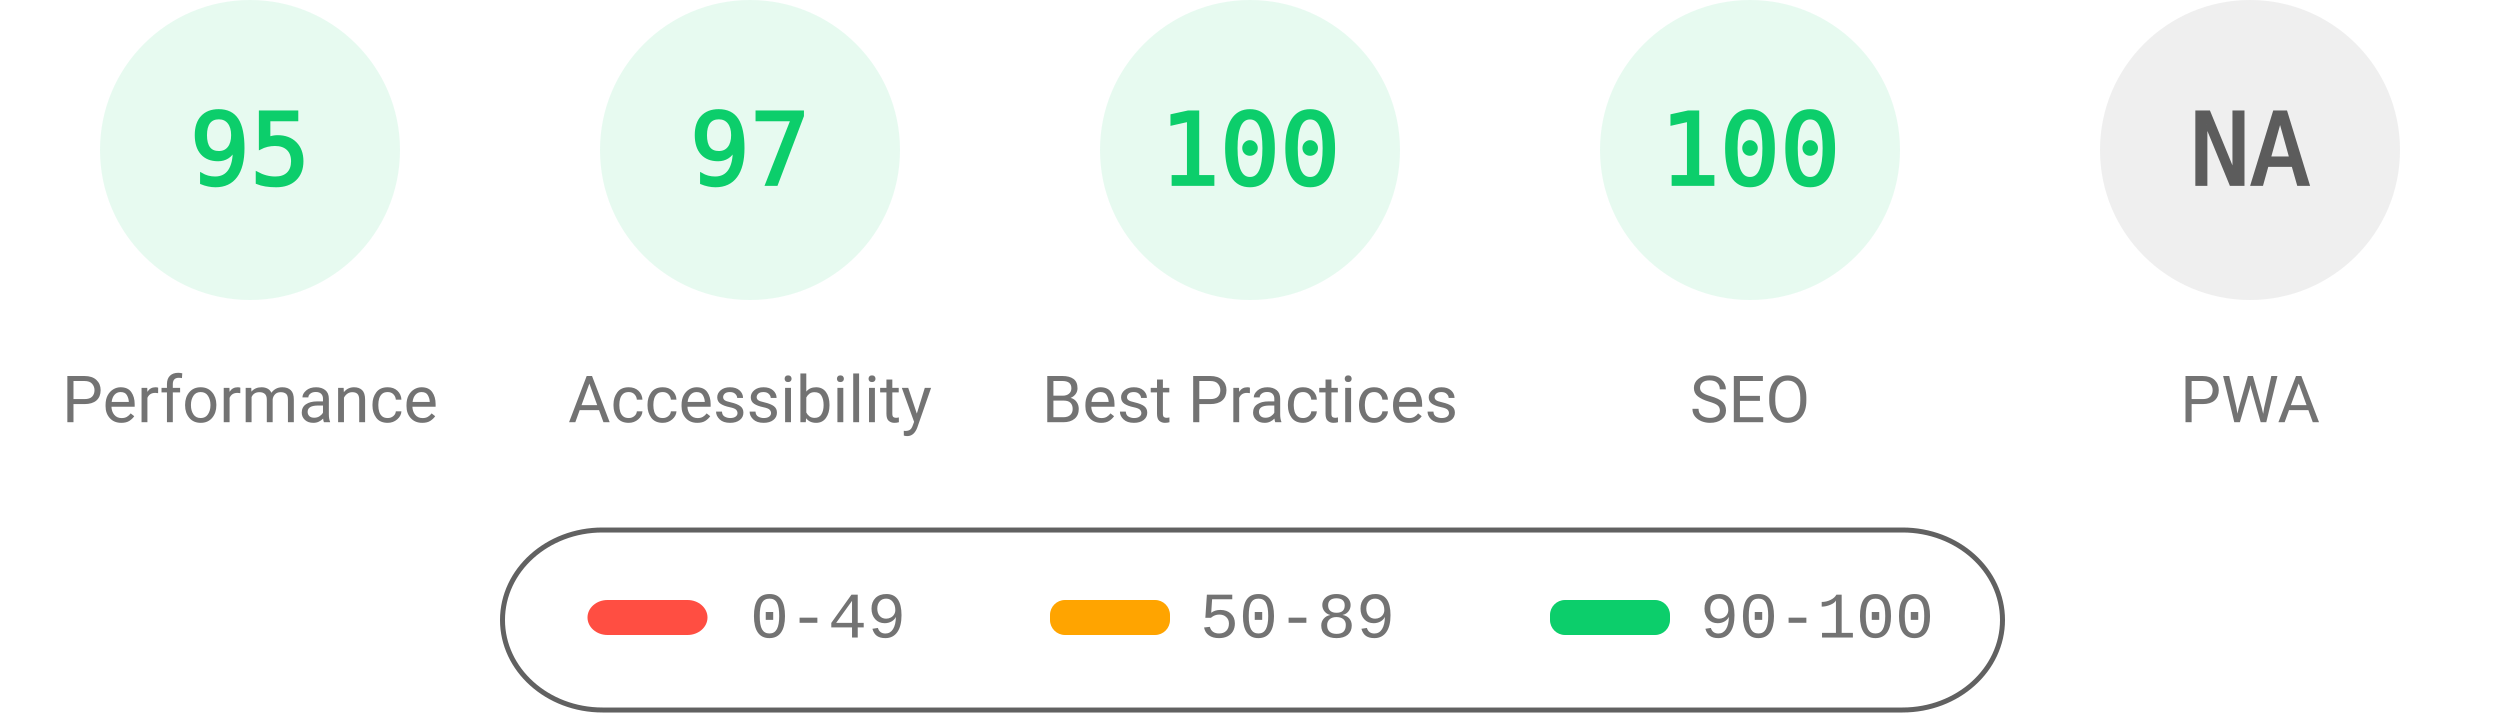
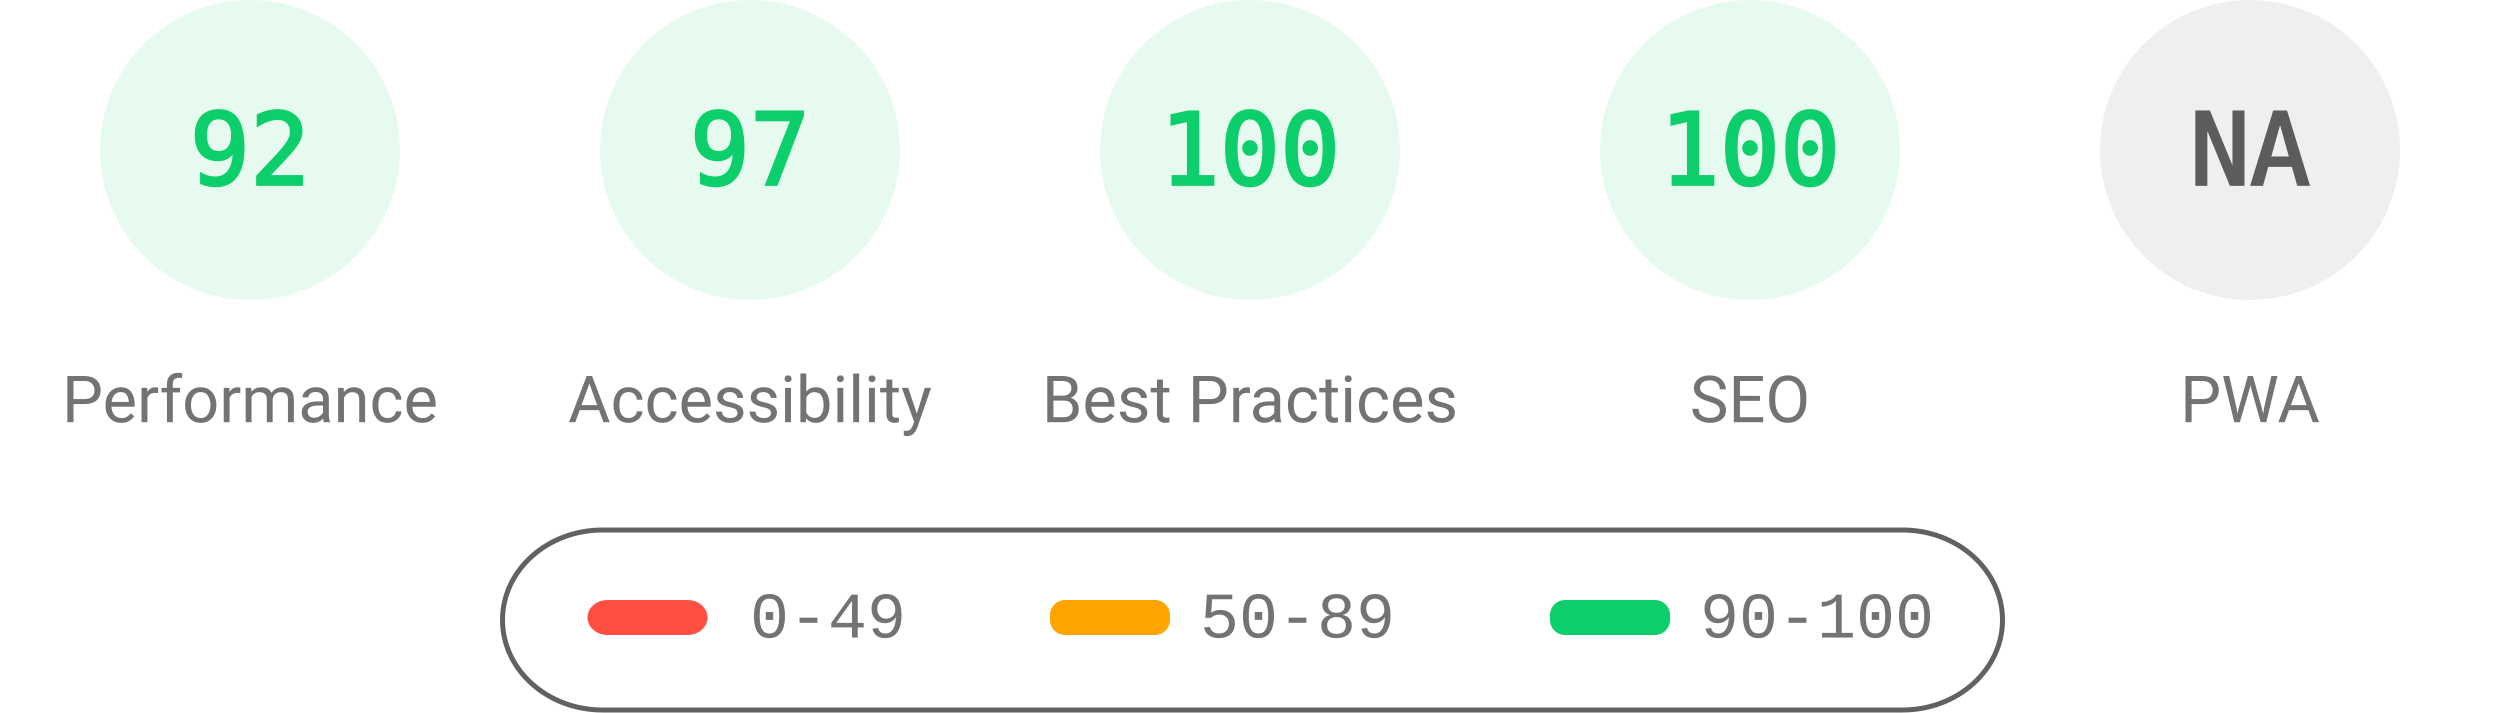
<svg xmlns="http://www.w3.org/2000/svg" fill="none" width="1000" height="285">
  <style>.gauge-base{opacity:.1}.gauge-arc{fill:none;animation-delay:250ms;stroke-linecap:round;transform:rotate(-90deg);transform-origin:100px 60px;animation:load-gauge 1s ease forwards}.guage-text{font-size:40px;font-family:monospace;text-align:center}.guage-red{color:#ff4e42;fill:#ff4e42;stroke:#ff4e42}.guage-orange{color:#ffa400;fill:#ffa400;stroke:#ffa400}.guage-green{color:#0cce6b;fill:#0cce6b;stroke:#0cce6b}.guage-undefined{color:#5c5c5c;fill:#5c5c5c;stroke:#5c5c5c}.guage-title{color:#737373;fill:#737373;stroke:none;font-size:26px;line-height:26px;font-family:Roboto,Halvetica,Arial,sans-serif}@keyframes load-gauge{from{stroke-dasharray:0 352.858}}</style>
  <svg class="guage-div guage-perf guage-green" viewBox="0 0 200 200" width="200" height="200">
    <circle class="gauge-base" r="56" cx="100" cy="60" stroke-width="8" />
-     <circle class="gauge-arc guage-arc-1" r="56" cx="100" cy="60" stroke-width="8" style="stroke-dasharray:334.265,351.858" />
-     <text class="guage-text" x="100" y="60" alignment-baseline="central" dominant-baseline="central" text-anchor="middle">95</text>
+     <circle class="gauge-arc guage-arc-1" r="56" cx="100" cy="60" stroke-width="8" style="stroke-dasharray:323.709,351.858" />
+     <text class="guage-text" x="100" y="60" alignment-baseline="central" dominant-baseline="central" text-anchor="middle">92</text>
    <text class="guage-title" x="100" y="160" alignment-baseline="central" dominant-baseline="central" text-anchor="middle">Performance</text>
  </svg>
  <svg class="guage-div guage-acc guage-green" viewBox="0 0 200 200" width="200" height="200" x="200">
    <circle class="gauge-base" r="56" cx="100" cy="60" stroke-width="8" />
    <circle class="gauge-arc guage-arc-2" r="56" cx="100" cy="60" stroke-width="8" style="stroke-dasharray:341.302,351.858" />
    <text class="guage-text" x="100" y="60" alignment-baseline="central" dominant-baseline="central" text-anchor="middle">97</text>
    <text class="guage-title" x="100" y="160" alignment-baseline="central" dominant-baseline="central" text-anchor="middle">Accessibility</text>
  </svg>
  <svg class="guage-div guage-best guage-green" viewBox="0 0 200 200" width="200" height="200" x="400">
    <circle class="gauge-base" r="56" cx="100" cy="60" stroke-width="8" />
    <circle class="gauge-arc guage-arc-3" r="56" cx="100" cy="60" stroke-width="8" style="stroke-dasharray:351.858,351.858" />
    <text class="guage-text" x="100" y="60" alignment-baseline="central" dominant-baseline="central" text-anchor="middle">100</text>
    <text class="guage-title" x="100" y="160" alignment-baseline="central" dominant-baseline="central" text-anchor="middle">Best Practices</text>
  </svg>
  <svg class="guage-div guage-seo guage-green" viewBox="0 0 200 200" width="200" height="200" x="600">
    <circle class="gauge-base" r="56" cx="100" cy="60" stroke-width="8" />
    <circle class="gauge-arc guage-arc-4" r="56" cx="100" cy="60" stroke-width="8" style="stroke-dasharray:351.858,351.858" />
    <text class="guage-text" x="100" y="60" alignment-baseline="central" dominant-baseline="central" text-anchor="middle">100</text>
    <text class="guage-title" x="100" y="160" alignment-baseline="central" dominant-baseline="central" text-anchor="middle">SEO</text>
  </svg>
  <svg class="guage-div guage-pwa guage-undefined" viewBox="0 0 200 200" width="200" height="200" x="800">
    <circle class="gauge-base" r="56" cx="100" cy="60" stroke-width="8" />
    <circle class="gauge-arc guage-arc-4" r="56" cx="100" cy="60" stroke-width="8" style="stroke-dasharray:351.858,351.858" />
    <text class="guage-text" x="100" y="60" alignment-baseline="central" dominant-baseline="central" text-anchor="middle">NA</text>
    <text class="guage-title" x="100" y="160" alignment-baseline="central" dominant-baseline="central" text-anchor="middle">PWA</text>
  </svg>
  <svg width="604" height="76" x="200" y="210">
    <path fill="none" id="canvas_background" d="M-1-1h604v80H-1z" />
    <rect fill-opacity="0" stroke="#616161" stroke-width="2" rx="40" id="svg_2" height="72" width="600" y="2" x="1" fill="#000" />
    <rect stroke="#000" rx="8" id="svg_3" height="14" width="48" y="30" x="35" stroke-opacity="null" stroke-width="0" fill="#ff4e42" />
    <rect stroke="#000" rx="6" id="svg_4" height="14" width="48" y="30" x="220" stroke-opacity="null" stroke-width="0" fill="#ffa400" />
    <rect stroke="#000" rx="6" id="svg_5" height="14" width="48" y="30" x="420" stroke-opacity="null" stroke-width="0" fill="#0cce6b" />
    <text xml:space="preserve" text-anchor="start" font-family="'Courier New', Courier, monospace" font-size="26" id="svg_6" y="45" x="100" stroke-opacity="null" stroke-width="0" stroke="#000" fill="#737373">0-49</text>
    <text xml:space="preserve" text-anchor="start" font-family="'Courier New', Courier, monospace" font-size="26" id="svg_7" y="45" x="280" stroke-opacity="null" stroke-width="0" stroke="#000" fill="#737373">50-89</text>
    <text xml:space="preserve" text-anchor="start" font-family="'Courier New', Courier, monospace" font-size="26" id="svg_8" y="45" x="480" stroke-opacity="null" stroke-width="0" stroke="#000" fill="#737373">90-100</text>
  </svg>
</svg>
